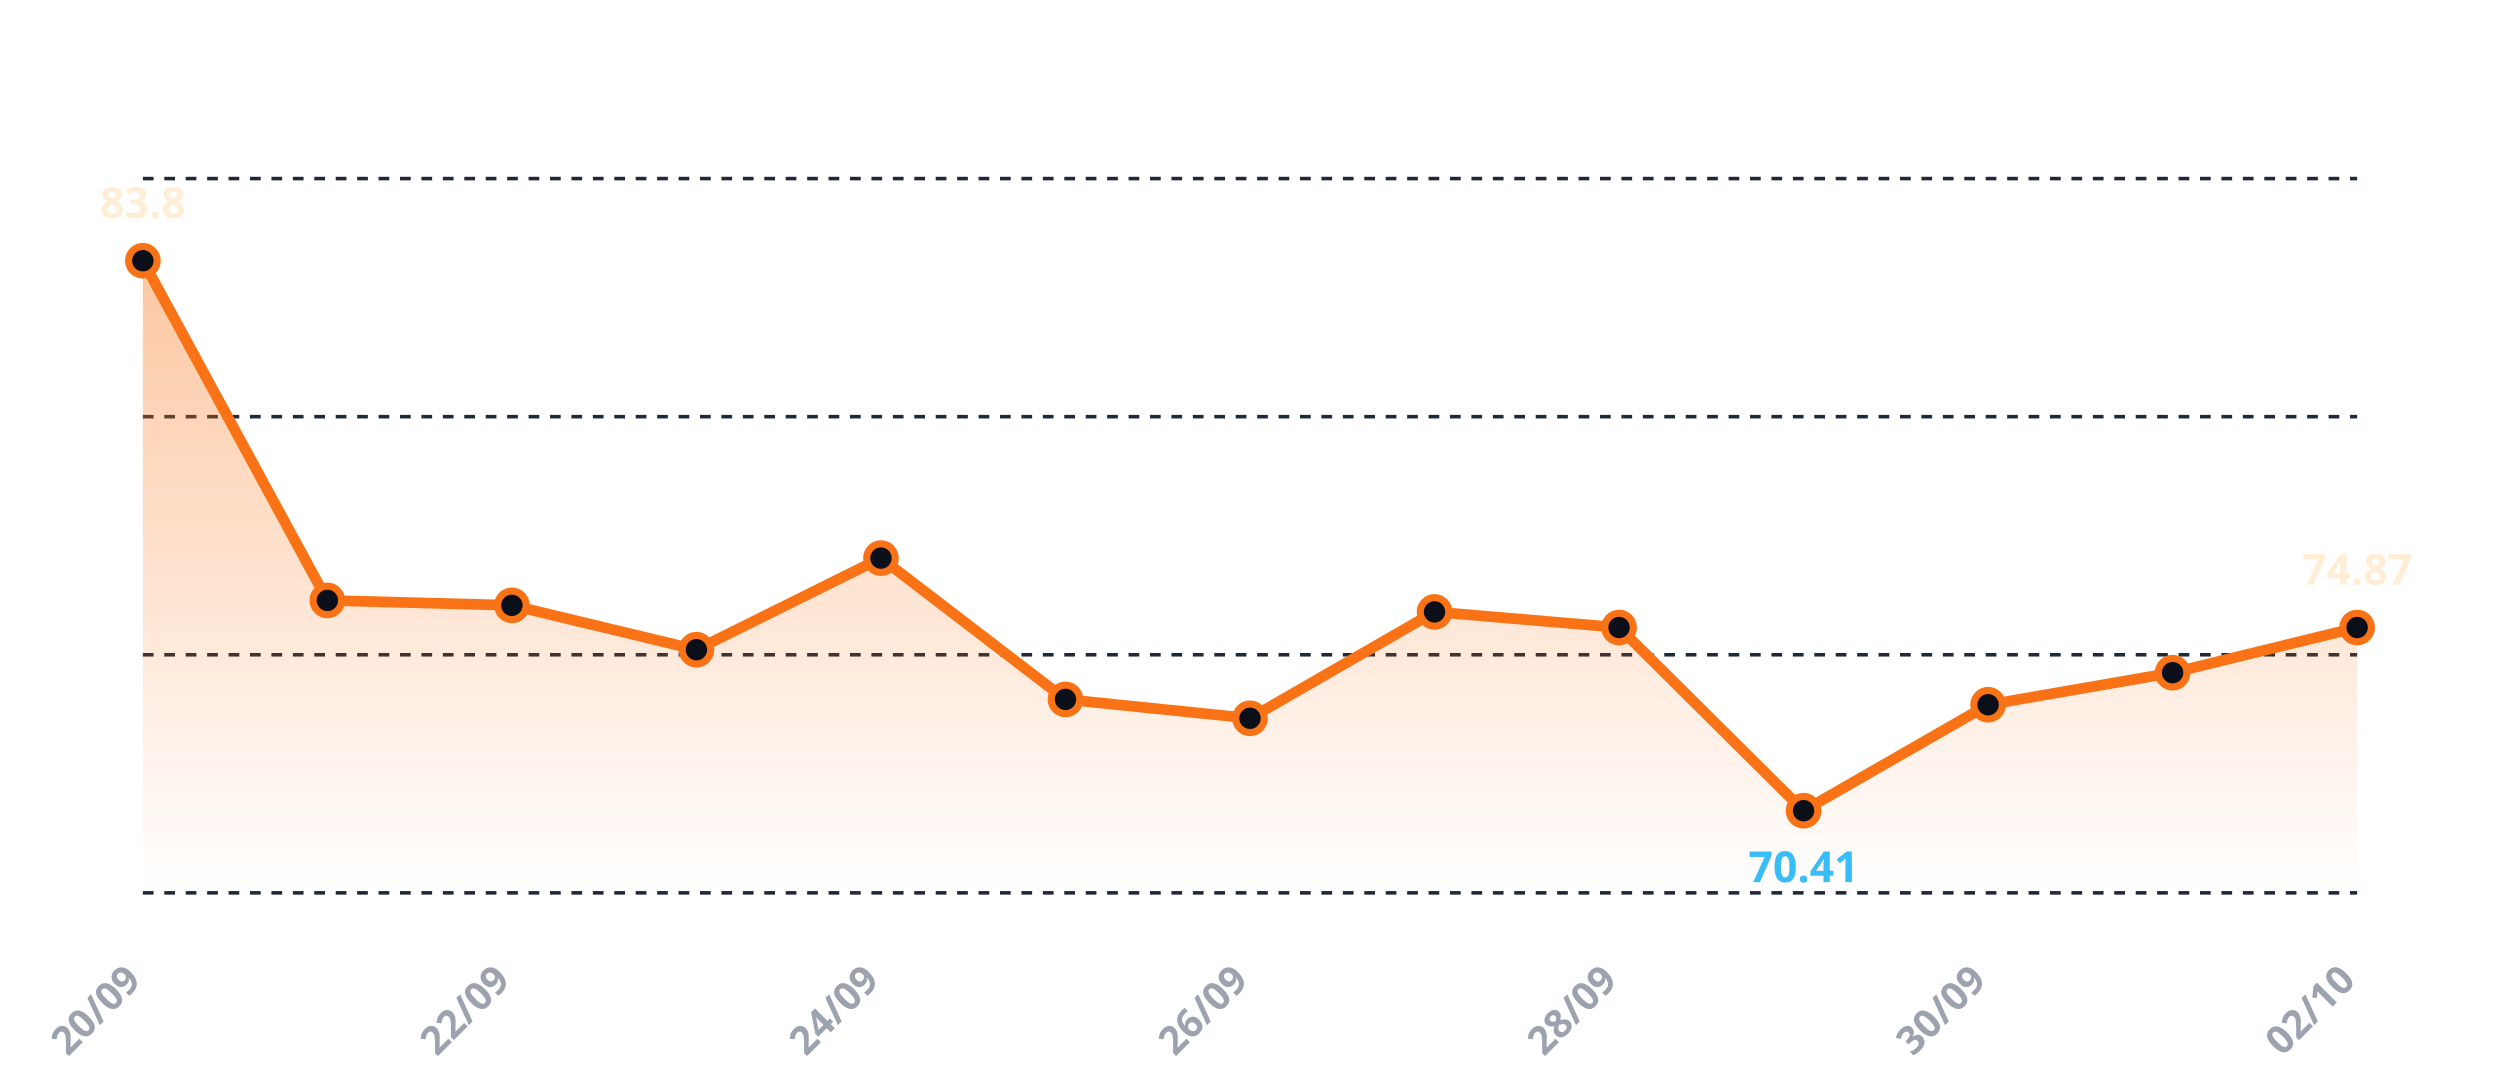
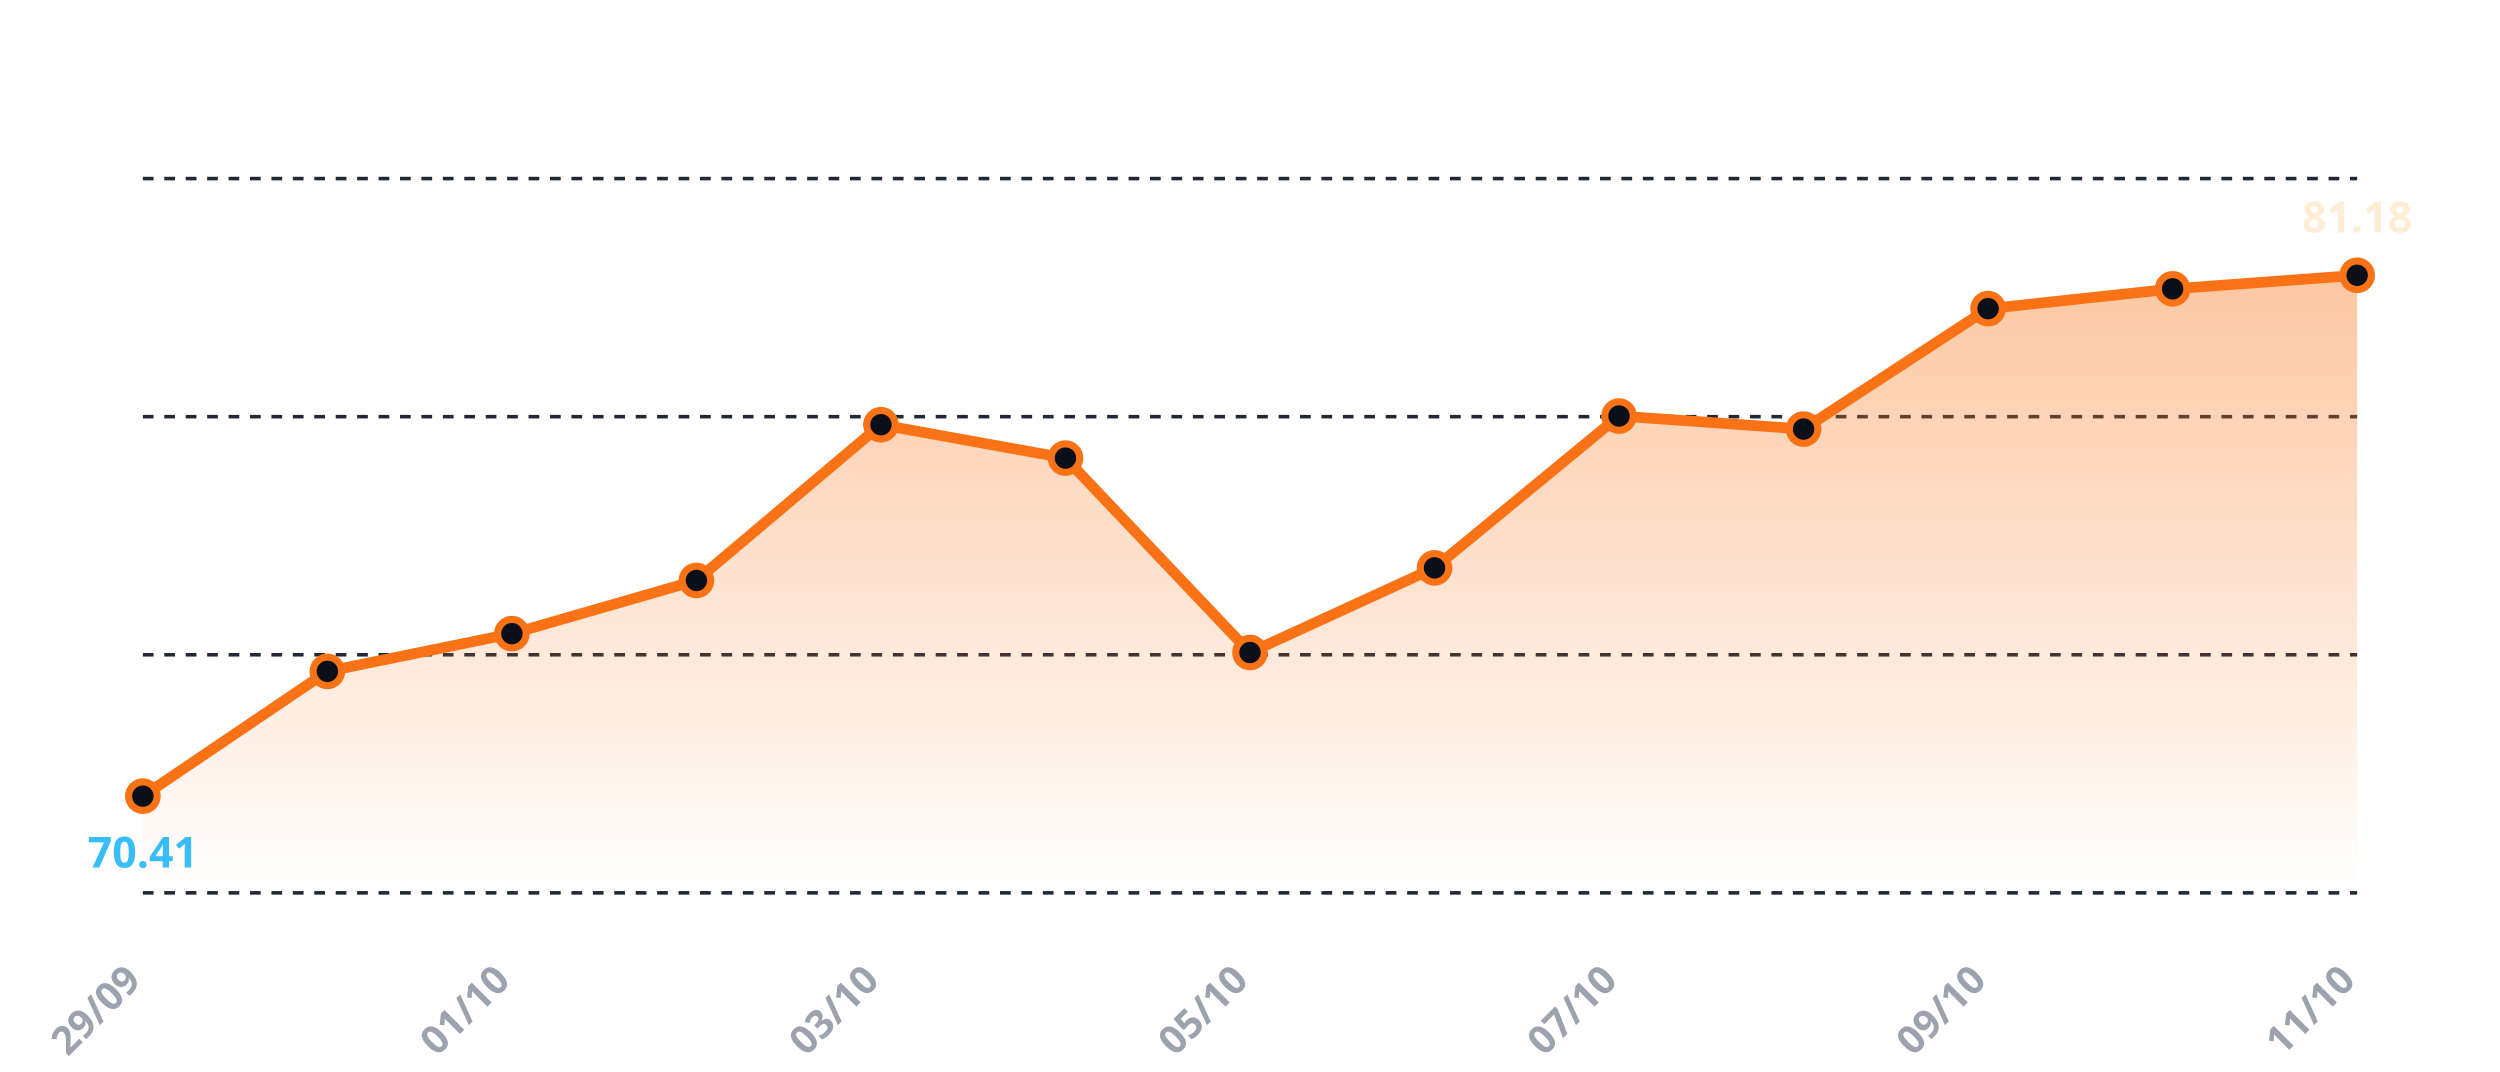
<svg xmlns="http://www.w3.org/2000/svg" viewBox="0 0 700 300" style="font-family: sans-serif; background-color: #0b0f19; border-radius: 8px;">
  <defs>
    <linearGradient id="gradGas" x1="0%" y1="0%" x2="0%" y2="100%">
      <stop offset="0%" style="stop-color:#f97316;stop-opacity:0.4" />
      <stop offset="100%" style="stop-color:#f97316;stop-opacity:0" />
    </linearGradient>
  </defs>
  <line x1="40" y1="250.0" x2="660" y2="250.0" stroke="#1f2937" stroke-dasharray="3,3" stroke-width="1" />
  <line x1="40" y1="183.333" x2="660" y2="183.333" stroke="#1f2937" stroke-dasharray="3,3" stroke-width="1" />
  <line x1="40" y1="116.667" x2="660" y2="116.667" stroke="#1f2937" stroke-dasharray="3,3" stroke-width="1" />
  <line x1="40" y1="50.0" x2="660" y2="50.0" stroke="#1f2937" stroke-dasharray="3,3" stroke-width="1" />
-   <text x="40.0" y="275" text-anchor="end" transform="rotate(-45, 40.0, 275)" font-size="11" font-weight="bold" fill="#9ca3af">20/09</text>
-   <text x="143.333" y="275" text-anchor="end" transform="rotate(-45, 143.3333, 275)" font-size="11" font-weight="bold" fill="#9ca3af">22/09</text>
-   <text x="246.667" y="275" text-anchor="end" transform="rotate(-45, 246.6667, 275)" font-size="11" font-weight="bold" fill="#9ca3af">24/09</text>
-   <text x="350.0" y="275" text-anchor="end" transform="rotate(-45, 350.0, 275)" font-size="11" font-weight="bold" fill="#9ca3af">26/09</text>
-   <text x="453.333" y="275" text-anchor="end" transform="rotate(-45, 453.3333, 275)" font-size="11" font-weight="bold" fill="#9ca3af">28/09</text>
-   <text x="556.667" y="275" text-anchor="end" transform="rotate(-45, 556.6667, 275)" font-size="11" font-weight="bold" fill="#9ca3af">30/09</text>
-   <text x="660.0" y="275" text-anchor="end" transform="rotate(-45, 660.0, 275)" font-size="11" font-weight="bold" fill="#9ca3af">02/10</text>
-   <polygon points="40.0,250 40.0,73.002 91.667,168.114 143.333,169.494 195.0,181.915 246.667,156.268 298.333,195.831 350.0,201.121 401.667,171.334 453.333,175.704 505.0,226.998 556.667,197.326 608.333,188.355 660.0,175.704 660.0,250" fill="url(#gradGas)" />
-   <polyline points="40.0,73.002 91.667,168.114 143.333,169.494 195.0,181.915 246.667,156.268 298.333,195.831 350.0,201.121 401.667,171.334 453.333,175.704 505.0,226.998 556.667,197.326 608.333,188.355 660.0,175.704" fill="none" stroke="#f97316" stroke-width="3" stroke-linecap="round" stroke-linejoin="round" />
-   <circle cx="40.0" cy="73.002" r="4" fill="#0b0f19" stroke="#f97316" stroke-width="2" />
-   <text x="40.0" y="61.002" text-anchor="middle" font-size="12" font-weight="bold" fill="#ffedd5">83.8</text>
-   <circle cx="91.667" cy="168.114" r="4" fill="#0b0f19" stroke="#f97316" stroke-width="2" />
-   <circle cx="143.333" cy="169.494" r="4" fill="#0b0f19" stroke="#f97316" stroke-width="2" />
-   <circle cx="195.0" cy="181.915" r="4" fill="#0b0f19" stroke="#f97316" stroke-width="2" />
-   <circle cx="246.667" cy="156.268" r="4" fill="#0b0f19" stroke="#f97316" stroke-width="2" />
-   <circle cx="298.333" cy="195.831" r="4" fill="#0b0f19" stroke="#f97316" stroke-width="2" />
-   <circle cx="350.0" cy="201.121" r="4" fill="#0b0f19" stroke="#f97316" stroke-width="2" />
-   <circle cx="401.667" cy="171.334" r="4" fill="#0b0f19" stroke="#f97316" stroke-width="2" />
-   <circle cx="453.333" cy="175.704" r="4" fill="#0b0f19" stroke="#f97316" stroke-width="2" />
-   <circle cx="505.0" cy="226.998" r="4" fill="#0b0f19" stroke="#f97316" stroke-width="2" />
-   <text x="505.0" y="246.998" text-anchor="middle" font-size="12" font-weight="bold" fill="#38bdf8">70.41</text>
-   <circle cx="556.667" cy="197.326" r="4" fill="#0b0f19" stroke="#f97316" stroke-width="2" />
-   <circle cx="608.333" cy="188.355" r="4" fill="#0b0f19" stroke="#f97316" stroke-width="2" />
-   <circle cx="660.0" cy="175.704" r="4" fill="#0b0f19" stroke="#f97316" stroke-width="2" />
-   <text x="660.0" y="163.704" text-anchor="middle" font-size="12" font-weight="bold" fill="#ffedd5">74.87</text>
+   <text x="40.0" y="275" text-anchor="end" transform="rotate(-45, 40.0, 275)" font-size="11" font-weight="bold" fill="#9ca3af">29/09</text>
+   <text x="143.333" y="275" text-anchor="end" transform="rotate(-45, 143.3333, 275)" font-size="11" font-weight="bold" fill="#9ca3af">01/10</text>
+   <text x="246.667" y="275" text-anchor="end" transform="rotate(-45, 246.6667, 275)" font-size="11" font-weight="bold" fill="#9ca3af">03/10</text>
+   <text x="350.0" y="275" text-anchor="end" transform="rotate(-45, 350.0, 275)" font-size="11" font-weight="bold" fill="#9ca3af">05/10</text>
+   <text x="453.333" y="275" text-anchor="end" transform="rotate(-45, 453.3333, 275)" font-size="11" font-weight="bold" fill="#9ca3af">07/10</text>
+   <text x="556.667" y="275" text-anchor="end" transform="rotate(-45, 556.6667, 275)" font-size="11" font-weight="bold" fill="#9ca3af">09/10</text>
+   <text x="660.0" y="275" text-anchor="end" transform="rotate(-45, 660.0, 275)" font-size="11" font-weight="bold" fill="#9ca3af">11/10</text>
+   <polygon points="40.0,250 40.0,222.918 91.667,187.982 143.333,177.42 195.0,162.525 246.667,118.923 298.333,128.267 350.0,182.701 401.667,159.005 453.333,116.486 505.0,120.142 556.667,86.425 608.333,80.873 660.0,77.082 660.0,250" fill="url(#gradGas)" />
+   <polyline points="40.0,222.918 91.667,187.982 143.333,177.42 195.0,162.525 246.667,118.923 298.333,128.267 350.0,182.701 401.667,159.005 453.333,116.486 505.0,120.142 556.667,86.425 608.333,80.873 660.0,77.082" fill="none" stroke="#f97316" stroke-width="3" stroke-linecap="round" stroke-linejoin="round" />
+   <circle cx="40.0" cy="222.918" r="4" fill="#0b0f19" stroke="#f97316" stroke-width="2" />
+   <text x="40.0" y="242.918" text-anchor="middle" font-size="12" font-weight="bold" fill="#38bdf8">70.41</text>
+   <circle cx="91.667" cy="187.982" r="4" fill="#0b0f19" stroke="#f97316" stroke-width="2" />
+   <circle cx="143.333" cy="177.42" r="4" fill="#0b0f19" stroke="#f97316" stroke-width="2" />
+   <circle cx="195.0" cy="162.525" r="4" fill="#0b0f19" stroke="#f97316" stroke-width="2" />
+   <circle cx="246.667" cy="118.923" r="4" fill="#0b0f19" stroke="#f97316" stroke-width="2" />
+   <circle cx="298.333" cy="128.267" r="4" fill="#0b0f19" stroke="#f97316" stroke-width="2" />
+   <circle cx="350.0" cy="182.701" r="4" fill="#0b0f19" stroke="#f97316" stroke-width="2" />
+   <circle cx="401.667" cy="159.005" r="4" fill="#0b0f19" stroke="#f97316" stroke-width="2" />
+   <circle cx="453.333" cy="116.486" r="4" fill="#0b0f19" stroke="#f97316" stroke-width="2" />
+   <circle cx="505.0" cy="120.142" r="4" fill="#0b0f19" stroke="#f97316" stroke-width="2" />
+   <circle cx="556.667" cy="86.425" r="4" fill="#0b0f19" stroke="#f97316" stroke-width="2" />
+   <circle cx="608.333" cy="80.873" r="4" fill="#0b0f19" stroke="#f97316" stroke-width="2" />
+   <circle cx="660.0" cy="77.082" r="4" fill="#0b0f19" stroke="#f97316" stroke-width="2" />
+   <text x="660.0" y="65.082" text-anchor="middle" font-size="12" font-weight="bold" fill="#ffedd5">81.18</text>
</svg>
